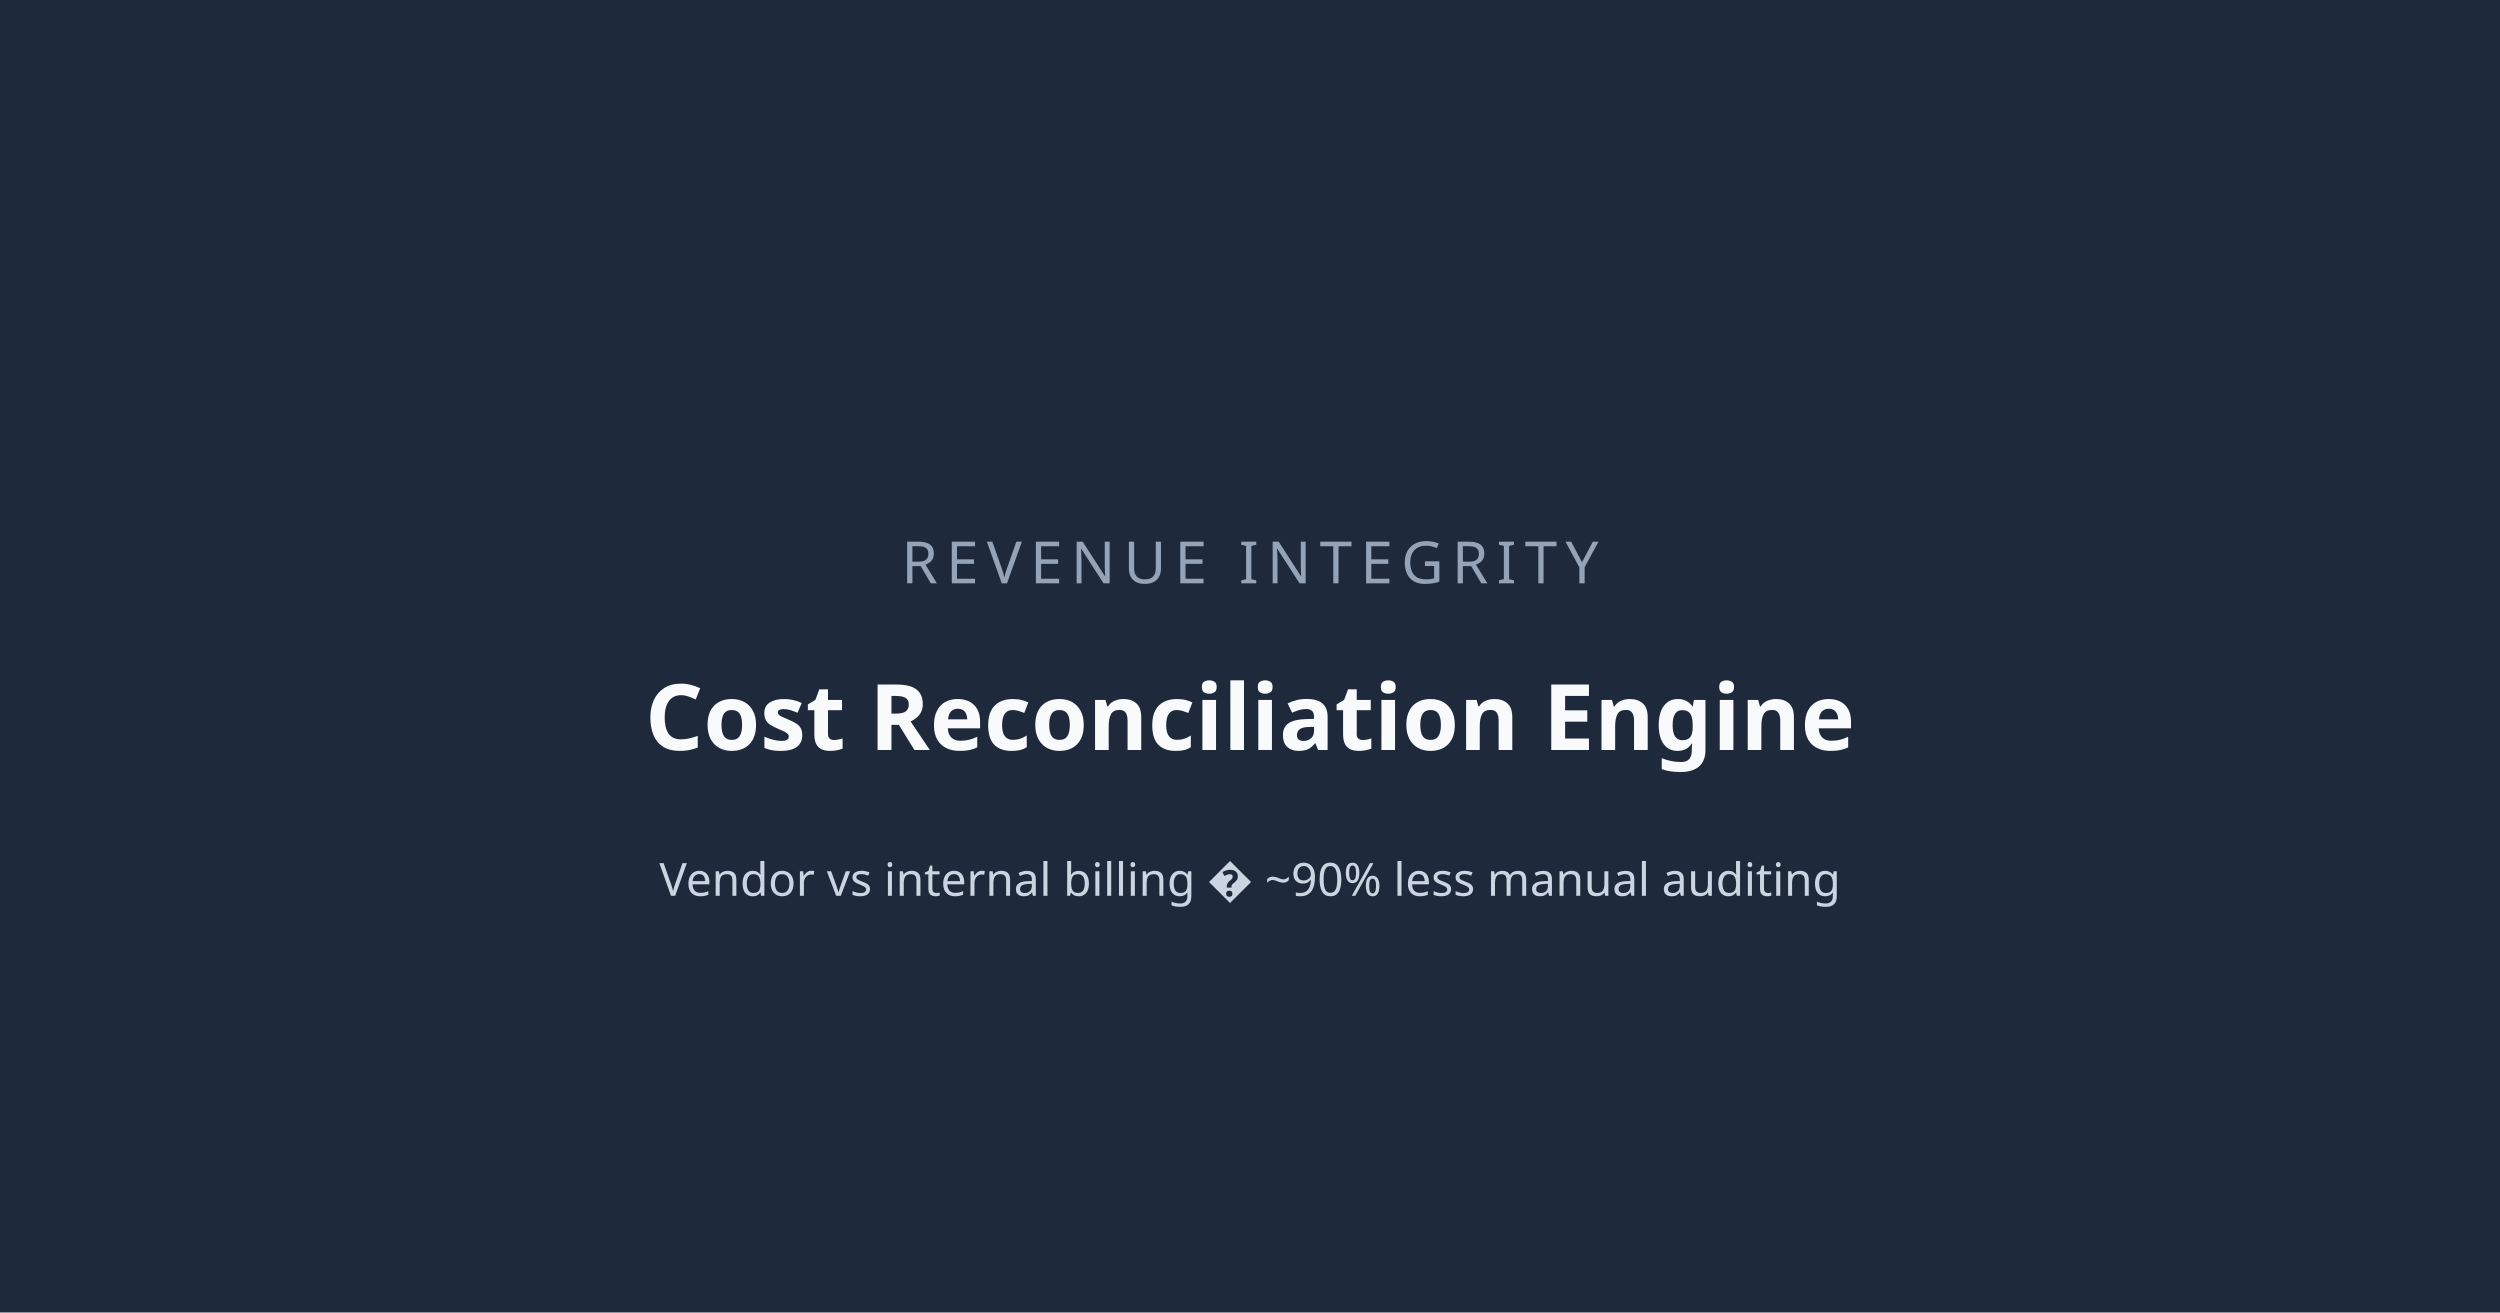
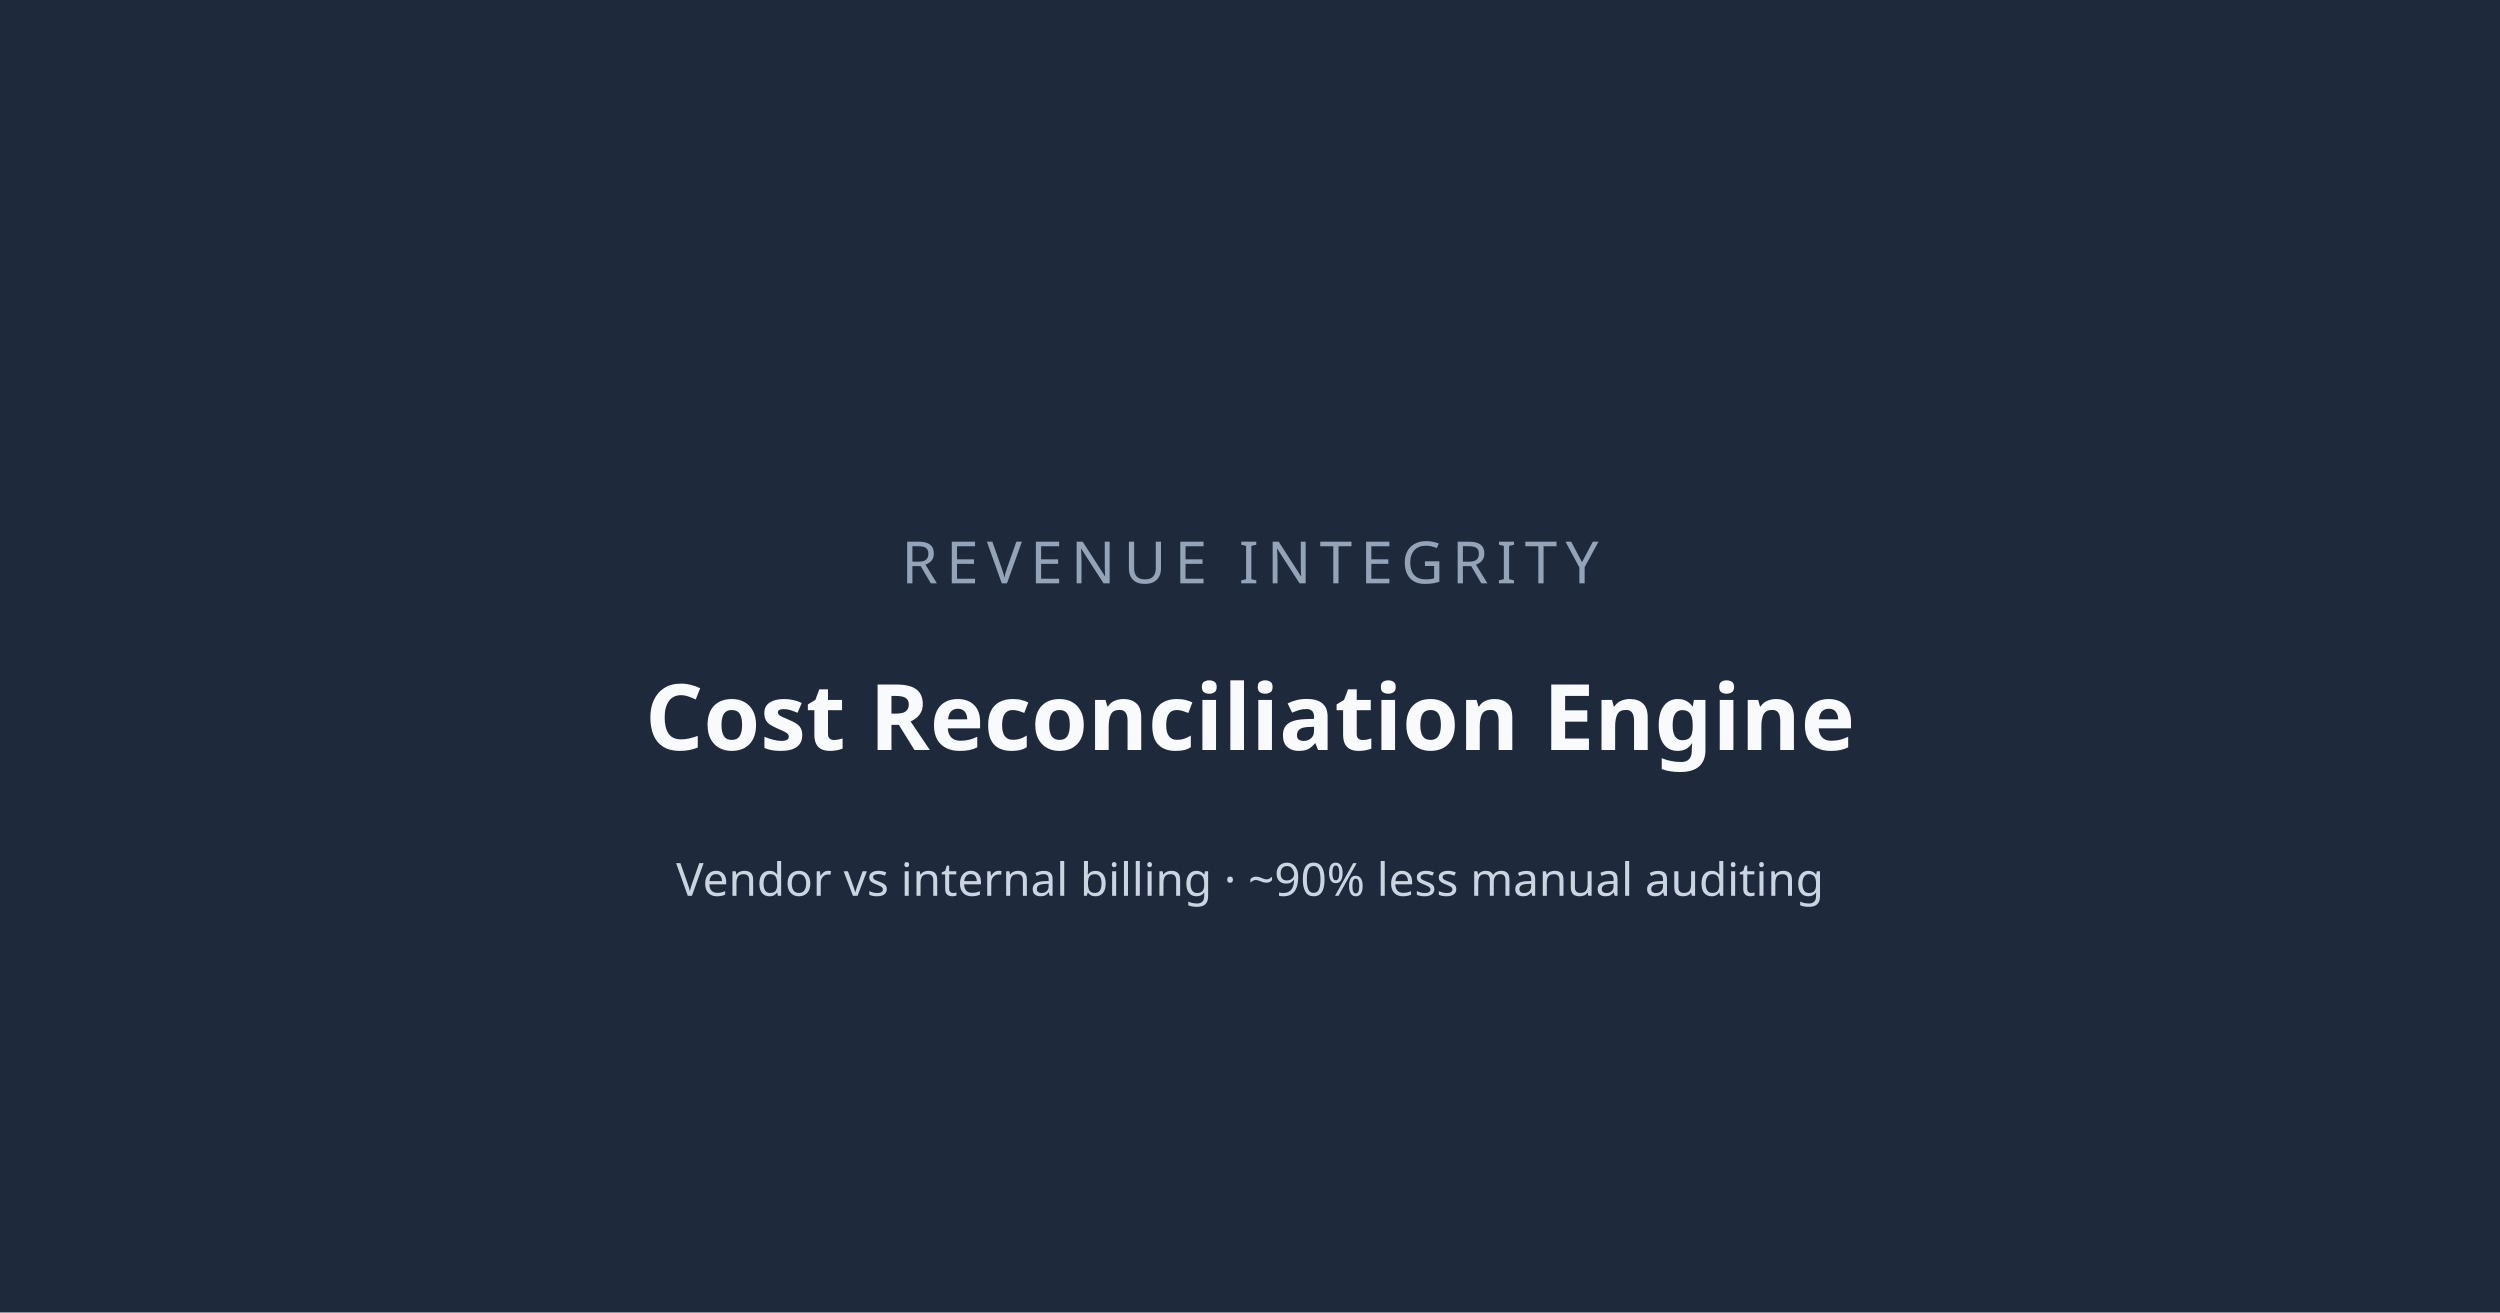
<svg xmlns="http://www.w3.org/2000/svg" width="1200" height="630" viewBox="0 0 1200 630">
  <rect width="1200" height="630" fill="#1e293b" />
  <text x="600" y="280" text-anchor="middle" fill="#94a3b8" font-family="system-ui, sans-serif" font-size="28" letter-spacing="4">REVENUE INTEGRITY</text>
  <text x="600" y="360" text-anchor="middle" fill="#f8fafc" font-family="system-ui, sans-serif" font-size="44" font-weight="700">Cost Reconciliation Engine</text>
-   <text x="600" y="430" text-anchor="middle" fill="#cbd5e1" font-family="system-ui, sans-serif" font-size="22">Vendor vs internal billing � ~90% less manual auditing</text>
+   <text x="600" y="430" text-anchor="middle" fill="#cbd5e1" font-family="system-ui, sans-serif" font-size="22">Vendor vs internal billing · ~90% less manual auditing</text>
</svg>
